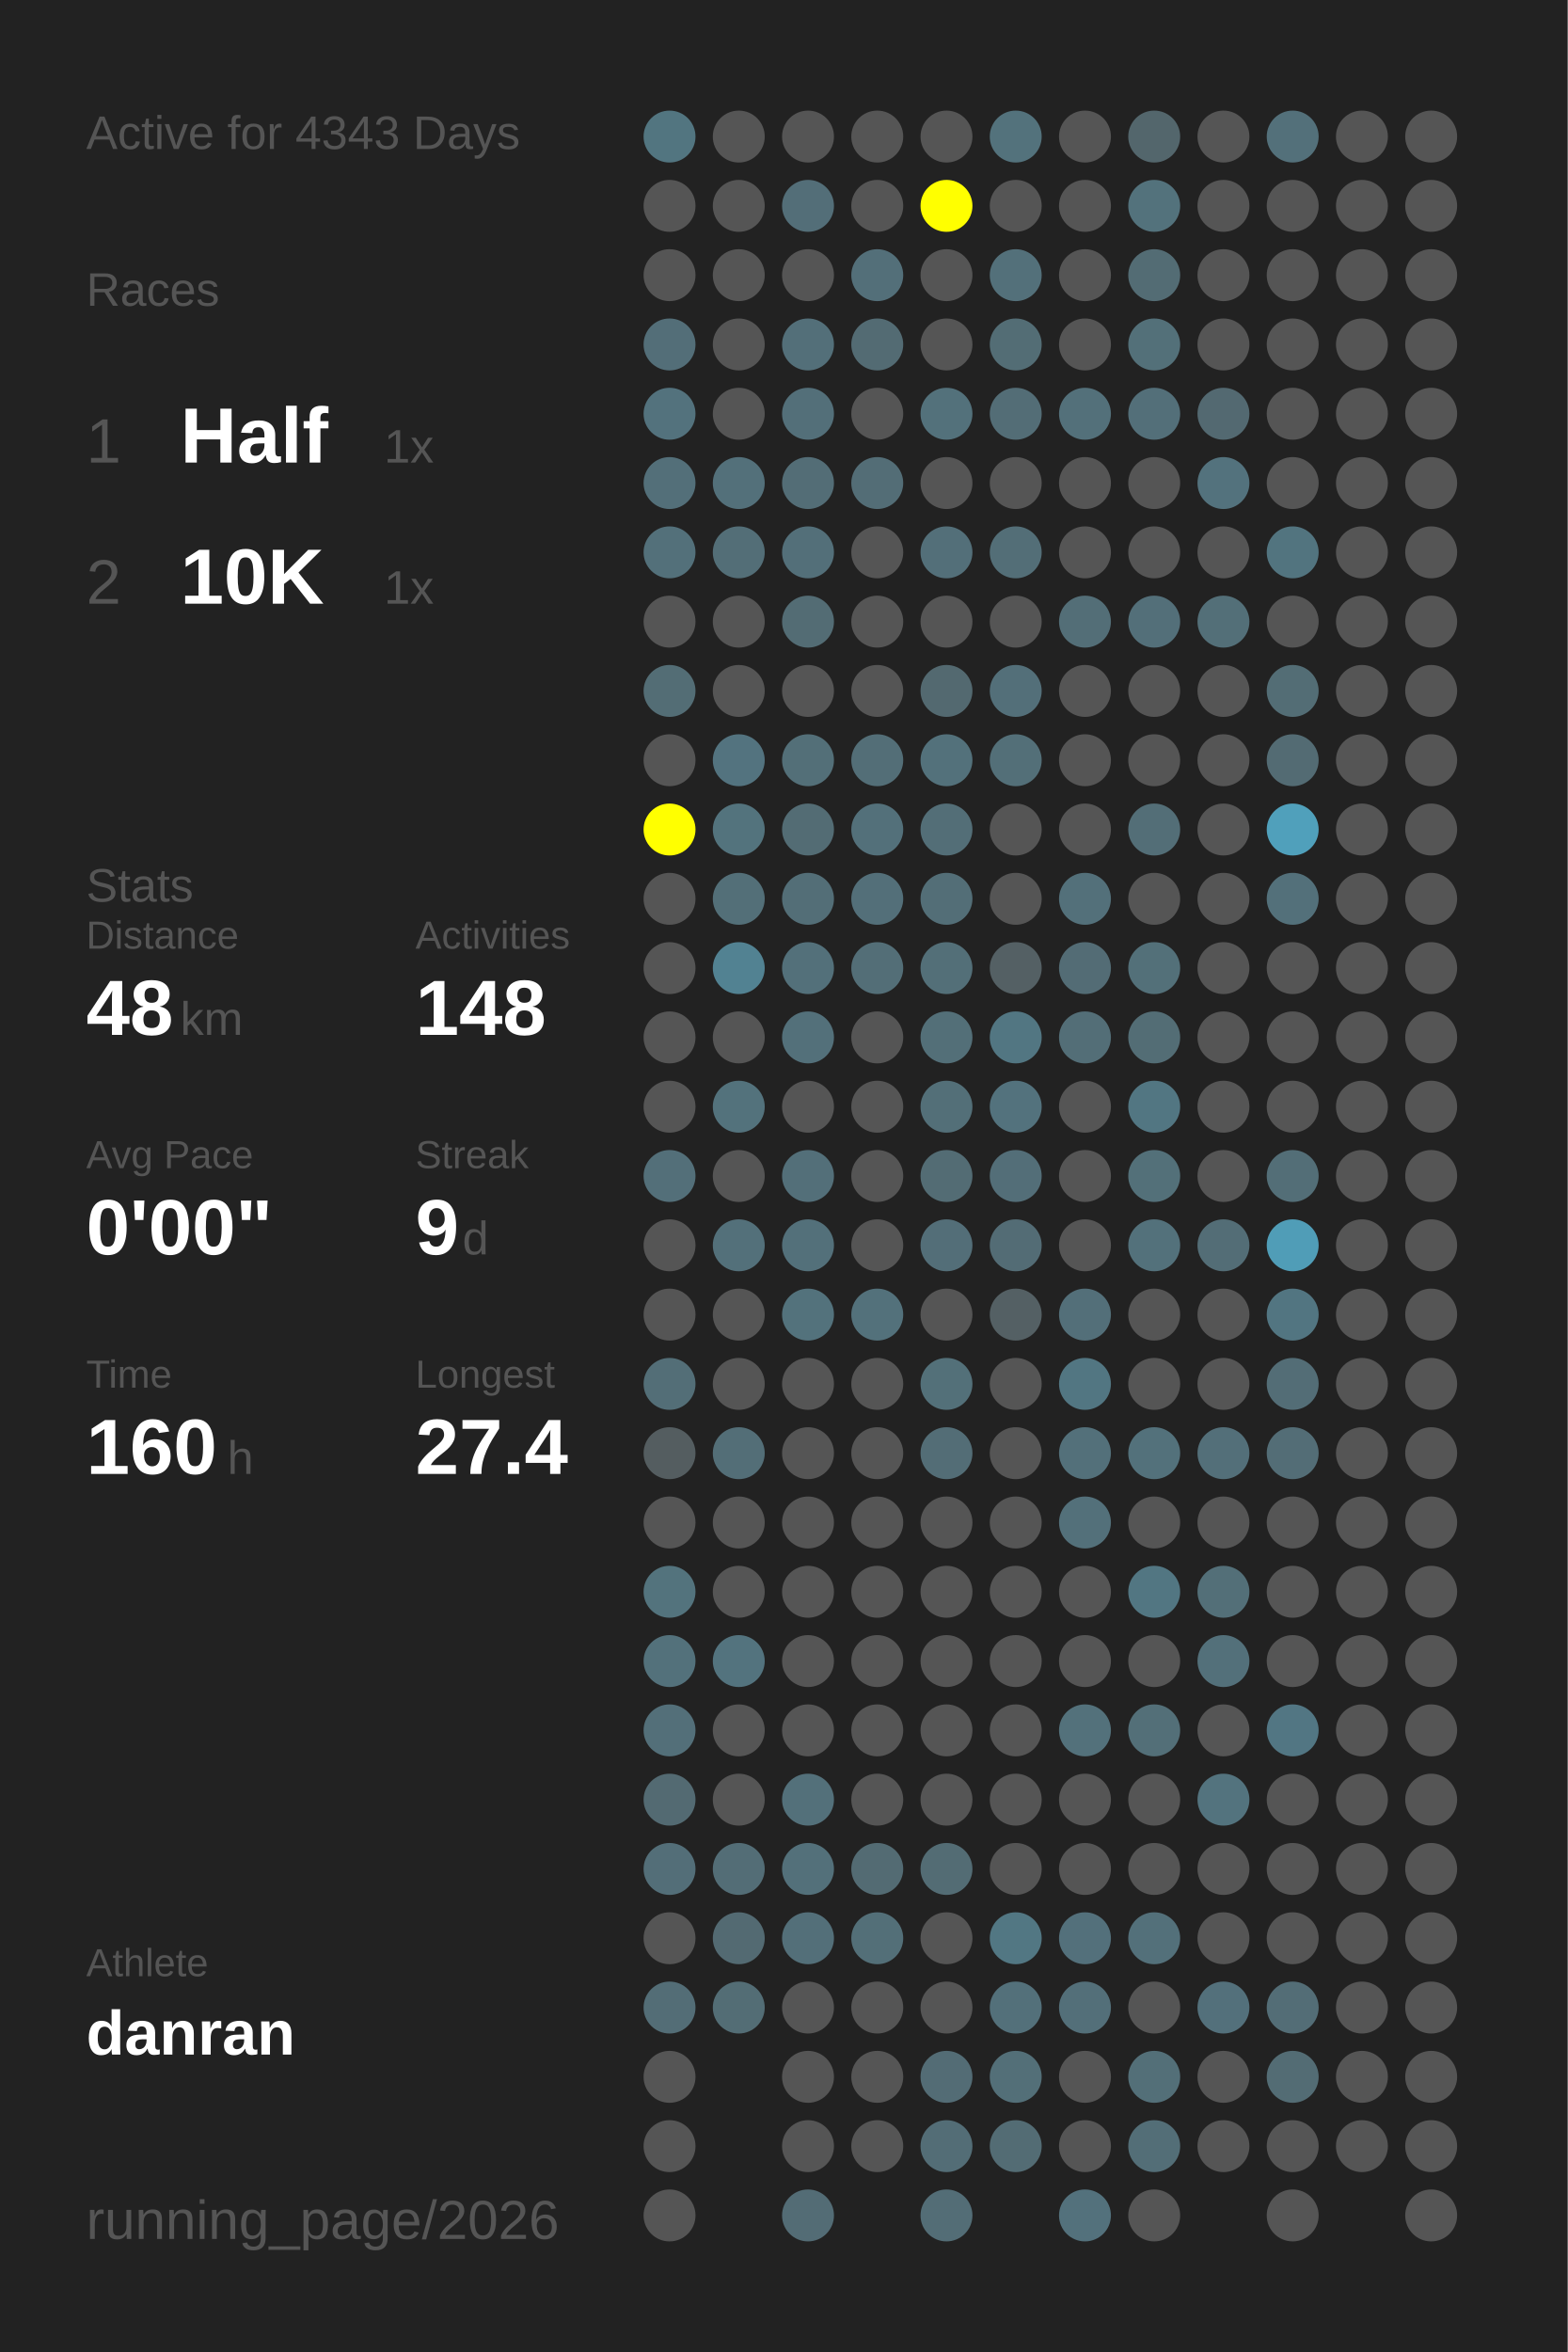
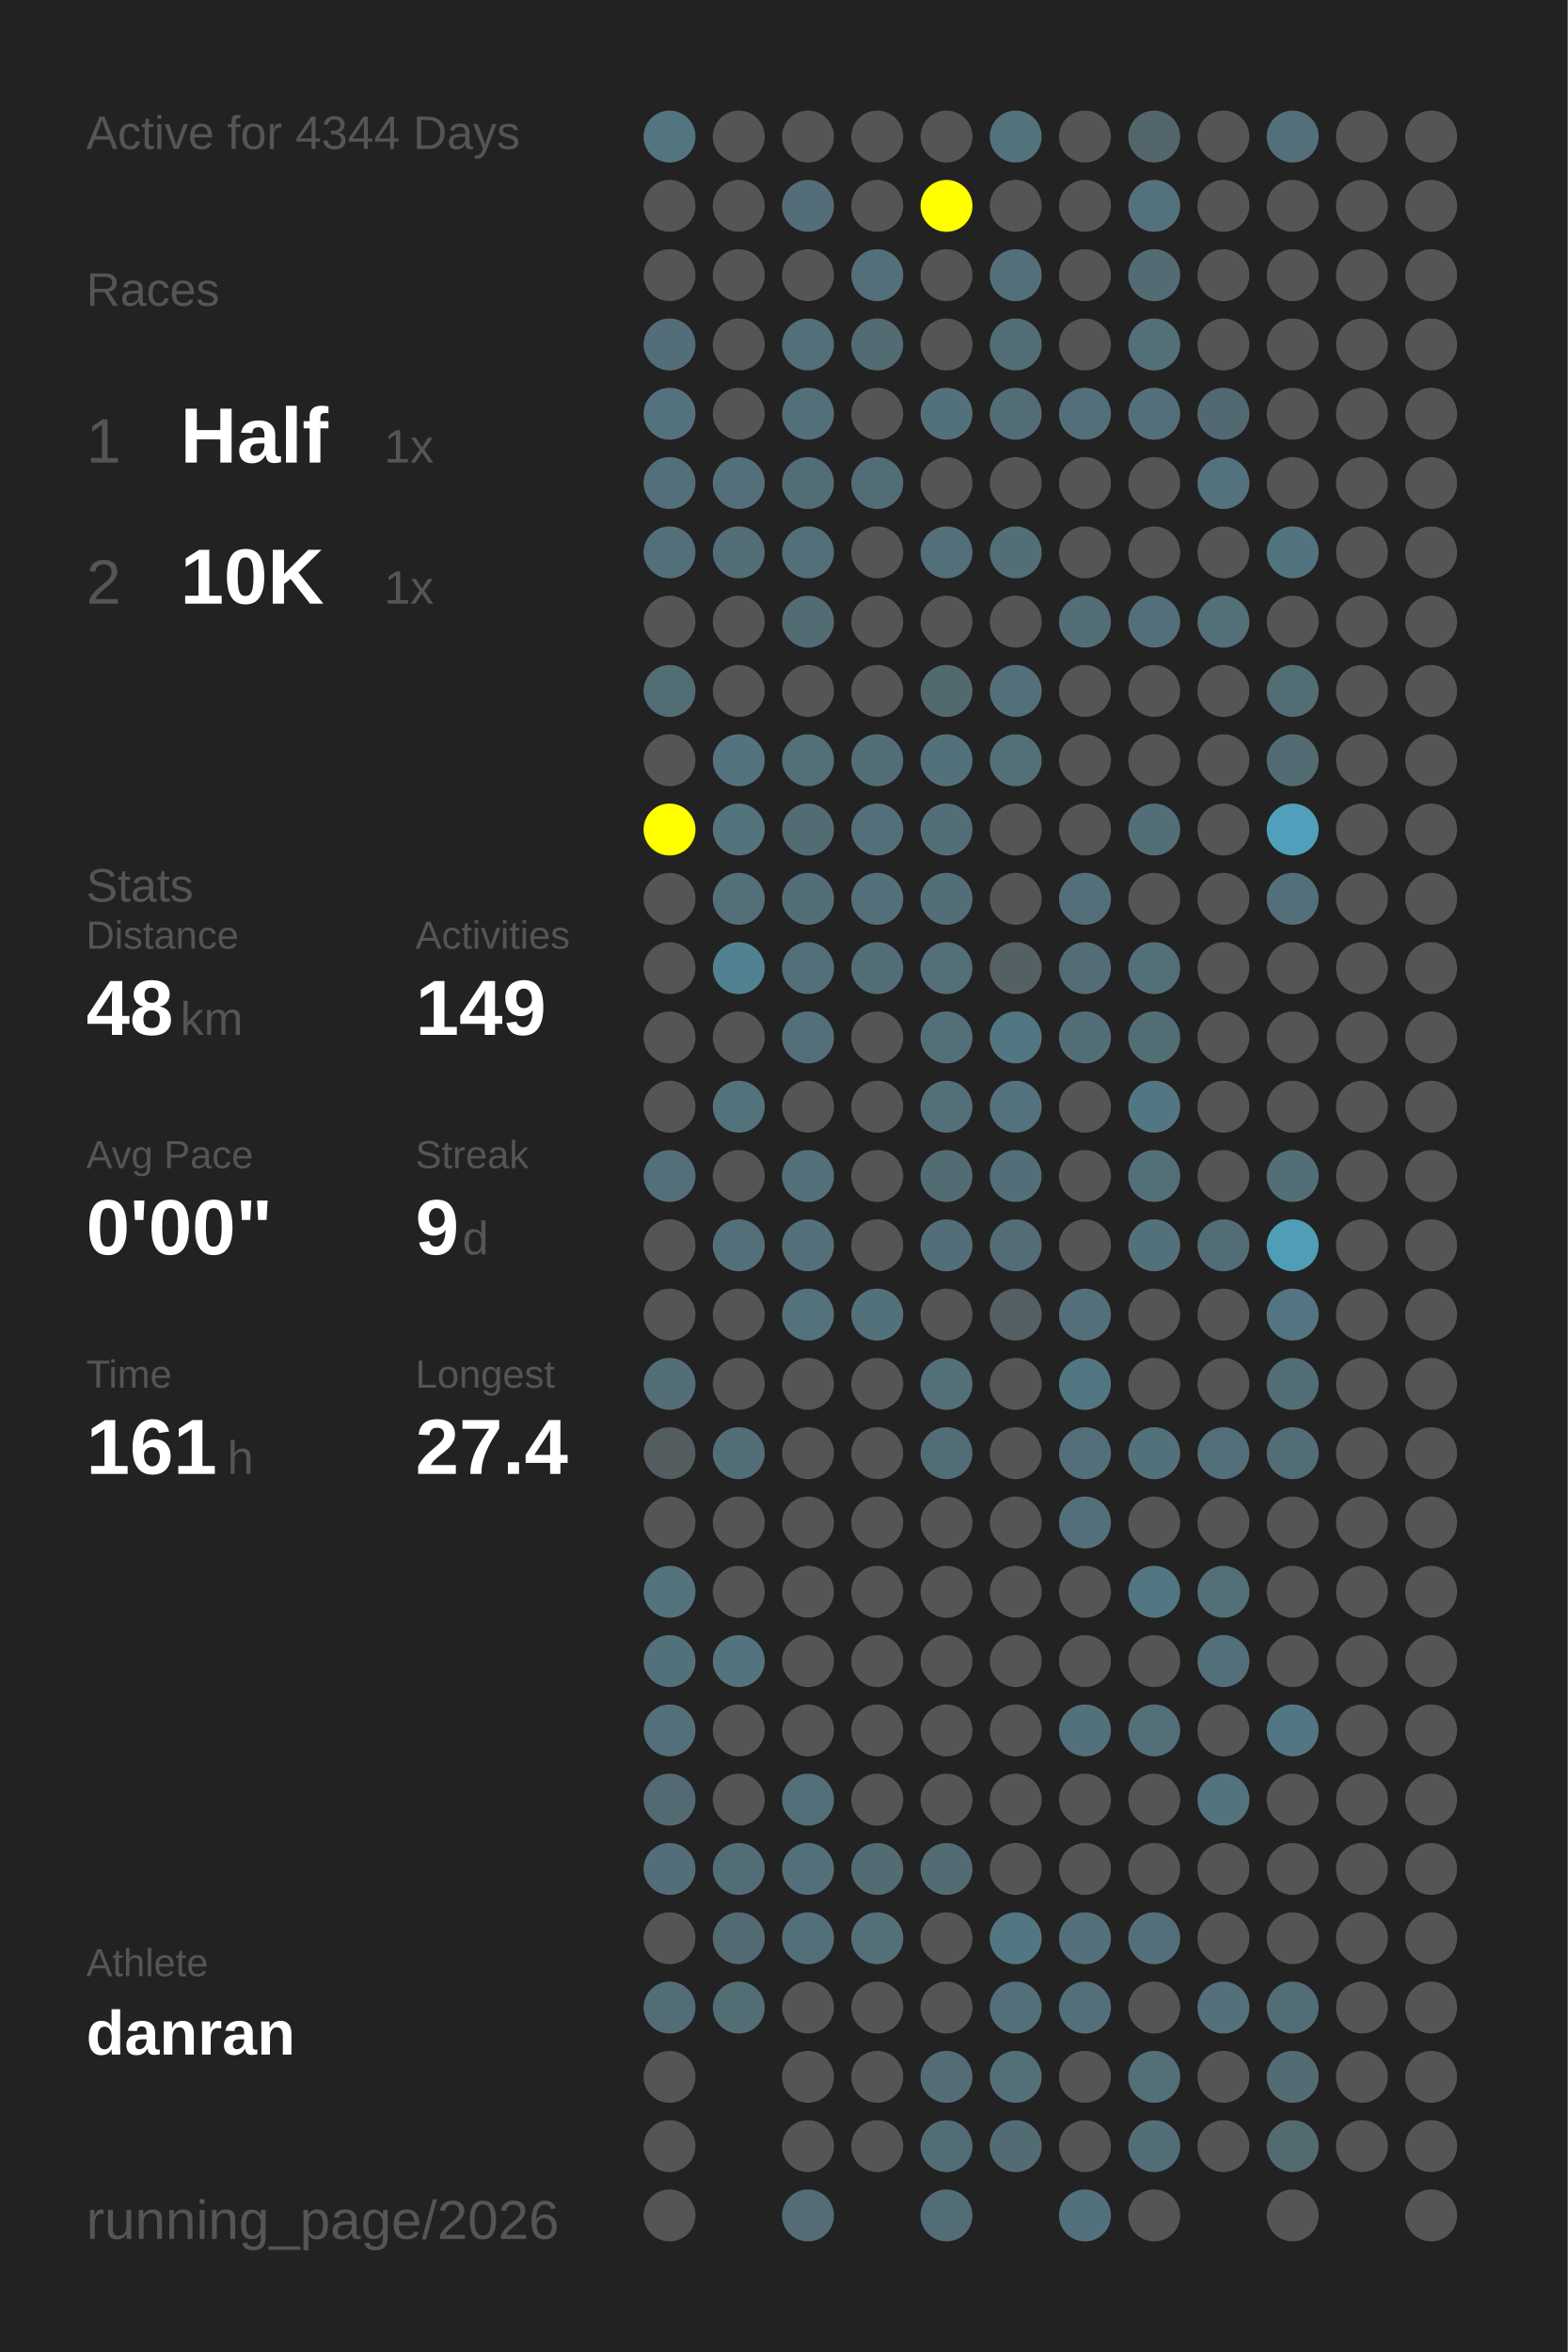
<svg xmlns="http://www.w3.org/2000/svg" baseProfile="full" height="300mm" version="1.1" viewBox="0,0,200,300" width="200mm">
  <defs />
  <rect fill="#222222" height="300" width="200" x="0" y="0" />
-   <text fill="#555555" style="font-size:6px; font-family:Arial;" x="11" y="19">Active for 4343 Days</text>
+   <text fill="#555555" style="font-size:6px; font-family:Arial;" x="11" y="19">Active for 4344 Days</text>
  <text fill="#555555" style="font-size:6px; font-family:Arial;" x="11" y="39">Races</text>
  <text fill="#555555" style="font-size:8px; font-family:Arial;" x="11" y="59">1</text>
  <text fill="#FFFFFF" style="font-size:10px; font-family:Arial; font-weight:bold;" x="23" y="59">Half</text>
  <text fill="#555555" style="font-size:6px; font-family:Arial;" x="49" y="59">1x</text>
  <text fill="#555555" style="font-size:8px; font-family:Arial;" x="11" y="77">2</text>
  <text fill="#FFFFFF" style="font-size:10px; font-family:Arial; font-weight:bold;" x="23" y="77">10K</text>
  <text fill="#555555" style="font-size:6px; font-family:Arial;" x="49" y="77">1x</text>
  <text fill="#555555" style="font-size:6px; font-family:Arial;" x="11" y="115">Stats</text>
  <text fill="#555555" style="font-size:5px; font-family:Arial;" x="11" y="121">Distance</text>
  <text fill="#FFFFFF" style="font-size:10px; font-family:Arial; font-weight:bold;" x="11" y="132">48</text>
  <text fill="#555555" style="font-size:6px; font-family:Arial;" x="23" y="132">km</text>
  <text fill="#555555" style="font-size:5px; font-family:Arial;" x="53" y="121">Activities</text>
-   <text fill="#FFFFFF" style="font-size:10px; font-family:Arial; font-weight:bold;" x="53" y="132">148</text>
+   <text fill="#FFFFFF" style="font-size:10px; font-family:Arial; font-weight:bold;" x="53" y="132">149</text>
  <text fill="#555555" style="font-size:5px; font-family:Arial;" x="11" y="149">Avg Pace</text>
  <text fill="#FFFFFF" style="font-size:10px; font-family:Arial; font-weight:bold;" x="11" y="160">0'00"</text>
  <text fill="#555555" style="font-size:5px; font-family:Arial;" x="53" y="149">Streak</text>
  <text fill="#FFFFFF" style="font-size:10px; font-family:Arial; font-weight:bold;" x="53" y="160">9</text>
  <text fill="#555555" style="font-size:6px; font-family:Arial;" x="59" y="160">d</text>
  <text fill="#555555" style="font-size:5px; font-family:Arial;" x="11" y="177">Time</text>
-   <text fill="#FFFFFF" style="font-size:10px; font-family:Arial; font-weight:bold;" x="11" y="188">160</text>
+   <text fill="#FFFFFF" style="font-size:10px; font-family:Arial; font-weight:bold;" x="11" y="188">161</text>
  <text fill="#555555" style="font-size:6px; font-family:Arial;" x="29" y="188">h</text>
  <text fill="#555555" style="font-size:5px; font-family:Arial;" x="53" y="177">Longest</text>
  <text fill="#FFFFFF" style="font-size:10px; font-family:Arial; font-weight:bold;" x="53" y="188">27.4</text>
  <text fill="#555555" style="font-size:5px; font-family:Arial;" x="11" y="252.065">Athlete</text>
  <text fill="#FFFFFF" style="font-size:8px; font-family:Arial; font-weight:bold;" x="11" y="262.065">danran</text>
  <text fill="#555555" style="font-size:7px; font-family:Arial;" x="11" y="285.581">running_page/2026</text>
  <circle cx="85.417" cy="17.419" fill="#527580" r="3.312" />
  <circle cx="85.417" cy="26.258" fill="#555555" r="3.312" />
  <circle cx="85.417" cy="35.097" fill="#555555" r="3.312" />
  <circle cx="85.417" cy="43.935" fill="#536e78" r="3.312" />
  <circle cx="85.417" cy="52.774" fill="#53727d" r="3.312" />
  <circle cx="85.417" cy="61.613" fill="#536f79" r="3.312" />
  <circle cx="85.417" cy="70.452" fill="#53707a" r="3.312" />
  <circle cx="85.417" cy="79.29" fill="#555555" r="3.312" />
  <circle cx="85.417" cy="88.129" fill="#536d75" r="3.312" />
  <circle cx="85.417" cy="96.968" fill="#555555" r="3.312" />
  <circle cx="85.417" cy="105.806" fill="#FFFF00" r="3.312" />
  <circle cx="85.417" cy="114.645" fill="#555555" r="3.312" />
  <circle cx="85.417" cy="123.484" fill="#555555" r="3.312" />
  <circle cx="85.417" cy="132.323" fill="#555555" r="3.312" />
  <circle cx="85.417" cy="141.161" fill="#555555" r="3.312" />
  <circle cx="85.417" cy="150" fill="#536f79" r="3.312" />
  <circle cx="85.417" cy="158.839" fill="#555555" r="3.312" />
  <circle cx="85.417" cy="167.677" fill="#555555" r="3.312" />
  <circle cx="85.417" cy="176.516" fill="#536e77" r="3.312" />
  <circle cx="85.417" cy="185.355" fill="#545d60" r="3.312" />
  <circle cx="85.417" cy="194.194" fill="#555555" r="3.312" />
  <circle cx="85.417" cy="203.032" fill="#53737d" r="3.312" />
  <circle cx="85.417" cy="211.871" fill="#53717b" r="3.312" />
  <circle cx="85.417" cy="220.71" fill="#536f79" r="3.312" />
  <circle cx="85.417" cy="229.548" fill="#536a72" r="3.312" />
  <circle cx="85.417" cy="238.387" fill="#536e78" r="3.312" />
  <circle cx="85.417" cy="247.226" fill="#555555" r="3.312" />
  <circle cx="85.417" cy="256.065" fill="#536d76" r="3.312" />
  <circle cx="85.417" cy="264.903" fill="#555555" r="3.312" />
  <circle cx="85.417" cy="273.742" fill="#555555" r="3.312" />
  <circle cx="85.417" cy="282.581" fill="#555555" r="3.312" />
  <circle cx="94.25" cy="17.419" fill="#555555" r="3.312" />
  <circle cx="94.25" cy="26.258" fill="#555555" r="3.312" />
  <circle cx="94.25" cy="35.097" fill="#555555" r="3.312" />
  <circle cx="94.25" cy="43.935" fill="#555555" r="3.312" />
  <circle cx="94.25" cy="52.774" fill="#555555" r="3.312" />
  <circle cx="94.25" cy="61.613" fill="#53707a" r="3.312" />
  <circle cx="94.25" cy="70.452" fill="#536e77" r="3.312" />
  <circle cx="94.25" cy="79.29" fill="#555555" r="3.312" />
  <circle cx="94.25" cy="88.129" fill="#555555" r="3.312" />
  <circle cx="94.25" cy="96.968" fill="#53737f" r="3.312" />
  <circle cx="94.25" cy="105.806" fill="#53737d" r="3.312" />
  <circle cx="94.25" cy="114.645" fill="#536f78" r="3.312" />
  <circle cx="94.25" cy="123.484" fill="#528292" r="3.312" />
  <circle cx="94.25" cy="132.323" fill="#555555" r="3.312" />
  <circle cx="94.25" cy="141.161" fill="#53727c" r="3.312" />
  <circle cx="94.25" cy="150" fill="#555555" r="3.312" />
  <circle cx="94.25" cy="158.839" fill="#53707a" r="3.312" />
  <circle cx="94.25" cy="167.677" fill="#555555" r="3.312" />
  <circle cx="94.25" cy="176.516" fill="#555555" r="3.312" />
  <circle cx="94.25" cy="185.355" fill="#536e77" r="3.312" />
  <circle cx="94.25" cy="194.194" fill="#555555" r="3.312" />
  <circle cx="94.25" cy="203.032" fill="#555555" r="3.312" />
  <circle cx="94.25" cy="211.871" fill="#53737e" r="3.312" />
  <circle cx="94.25" cy="220.71" fill="#555555" r="3.312" />
  <circle cx="94.25" cy="229.548" fill="#555555" r="3.312" />
  <circle cx="94.25" cy="238.387" fill="#536d76" r="3.312" />
  <circle cx="94.25" cy="247.226" fill="#536a72" r="3.312" />
  <circle cx="94.25" cy="256.065" fill="#536d75" r="3.312" />
  <circle cx="103.083" cy="17.419" fill="#555555" r="3.312" />
  <circle cx="103.083" cy="26.258" fill="#536e78" r="3.312" />
  <circle cx="103.083" cy="35.097" fill="#555555" r="3.312" />
  <circle cx="103.083" cy="43.935" fill="#536f79" r="3.312" />
  <circle cx="103.083" cy="52.774" fill="#536f79" r="3.312" />
  <circle cx="103.083" cy="61.613" fill="#536d76" r="3.312" />
  <circle cx="103.083" cy="70.452" fill="#536f79" r="3.312" />
  <circle cx="103.083" cy="79.29" fill="#536c74" r="3.312" />
  <circle cx="103.083" cy="88.129" fill="#555555" r="3.312" />
  <circle cx="103.083" cy="96.968" fill="#536f78" r="3.312" />
  <circle cx="103.083" cy="105.806" fill="#536c74" r="3.312" />
  <circle cx="103.083" cy="114.645" fill="#536e77" r="3.312" />
  <circle cx="103.083" cy="123.484" fill="#53707a" r="3.312" />
  <circle cx="103.083" cy="132.323" fill="#53707a" r="3.312" />
  <circle cx="103.083" cy="141.161" fill="#555555" r="3.312" />
  <circle cx="103.083" cy="150" fill="#536f79" r="3.312" />
  <circle cx="103.083" cy="158.839" fill="#53707a" r="3.312" />
  <circle cx="103.083" cy="167.677" fill="#53727c" r="3.312" />
  <circle cx="103.083" cy="176.516" fill="#555555" r="3.312" />
  <circle cx="103.083" cy="185.355" fill="#555555" r="3.312" />
  <circle cx="103.083" cy="194.194" fill="#555555" r="3.312" />
  <circle cx="103.083" cy="203.032" fill="#555555" r="3.312" />
  <circle cx="103.083" cy="211.871" fill="#555555" r="3.312" />
  <circle cx="103.083" cy="220.71" fill="#555555" r="3.312" />
  <circle cx="103.083" cy="229.548" fill="#53707a" r="3.312" />
  <circle cx="103.083" cy="238.387" fill="#53707a" r="3.312" />
  <circle cx="103.083" cy="247.226" fill="#536f79" r="3.312" />
  <circle cx="103.083" cy="256.065" fill="#555555" r="3.312" />
  <circle cx="103.083" cy="264.903" fill="#555555" r="3.312" />
  <circle cx="103.083" cy="273.742" fill="#555555" r="3.312" />
  <circle cx="103.083" cy="282.581" fill="#536c75" r="3.312" />
  <circle cx="111.917" cy="17.419" fill="#555555" r="3.312" />
  <circle cx="111.917" cy="26.258" fill="#555555" r="3.312" />
  <circle cx="111.917" cy="35.097" fill="#536f79" r="3.312" />
  <circle cx="111.917" cy="43.935" fill="#536b73" r="3.312" />
  <circle cx="111.917" cy="52.774" fill="#555555" r="3.312" />
  <circle cx="111.917" cy="61.613" fill="#536d76" r="3.312" />
  <circle cx="111.917" cy="70.452" fill="#555555" r="3.312" />
  <circle cx="111.917" cy="79.29" fill="#555555" r="3.312" />
  <circle cx="111.917" cy="88.129" fill="#555555" r="3.312" />
  <circle cx="111.917" cy="96.968" fill="#536e77" r="3.312" />
  <circle cx="111.917" cy="105.806" fill="#53707a" r="3.312" />
  <circle cx="111.917" cy="114.645" fill="#536f79" r="3.312" />
  <circle cx="111.917" cy="123.484" fill="#536e77" r="3.312" />
  <circle cx="111.917" cy="132.323" fill="#555555" r="3.312" />
  <circle cx="111.917" cy="141.161" fill="#555555" r="3.312" />
  <circle cx="111.917" cy="150" fill="#555555" r="3.312" />
  <circle cx="111.917" cy="158.839" fill="#555555" r="3.312" />
  <circle cx="111.917" cy="167.677" fill="#53717b" r="3.312" />
  <circle cx="111.917" cy="176.516" fill="#555555" r="3.312" />
  <circle cx="111.917" cy="185.355" fill="#555555" r="3.312" />
  <circle cx="111.917" cy="194.194" fill="#555555" r="3.312" />
  <circle cx="111.917" cy="203.032" fill="#555555" r="3.312" />
  <circle cx="111.917" cy="211.871" fill="#555555" r="3.312" />
  <circle cx="111.917" cy="220.71" fill="#555555" r="3.312" />
  <circle cx="111.917" cy="229.548" fill="#555555" r="3.312" />
  <circle cx="111.917" cy="238.387" fill="#536b73" r="3.312" />
  <circle cx="111.917" cy="247.226" fill="#536f78" r="3.312" />
  <circle cx="111.917" cy="256.065" fill="#555555" r="3.312" />
  <circle cx="111.917" cy="264.903" fill="#555555" r="3.312" />
  <circle cx="111.917" cy="273.742" fill="#555555" r="3.312" />
  <circle cx="120.75" cy="17.419" fill="#555555" r="3.312" />
  <circle cx="120.75" cy="26.258" fill="#FFFF00" r="3.312" />
  <circle cx="120.75" cy="35.097" fill="#555555" r="3.312" />
  <circle cx="120.75" cy="43.935" fill="#555555" r="3.312" />
  <circle cx="120.75" cy="52.774" fill="#53717b" r="3.312" />
  <circle cx="120.75" cy="61.613" fill="#555555" r="3.312" />
  <circle cx="120.75" cy="70.452" fill="#536f79" r="3.312" />
  <circle cx="120.75" cy="79.29" fill="#555555" r="3.312" />
  <circle cx="120.75" cy="88.129" fill="#536970" r="3.312" />
  <circle cx="120.75" cy="96.968" fill="#53717b" r="3.312" />
  <circle cx="120.75" cy="105.806" fill="#536e77" r="3.312" />
  <circle cx="120.75" cy="114.645" fill="#536e77" r="3.312" />
  <circle cx="120.75" cy="123.484" fill="#536f78" r="3.312" />
  <circle cx="120.75" cy="132.323" fill="#536f78" r="3.312" />
  <circle cx="120.75" cy="141.161" fill="#536f78" r="3.312" />
  <circle cx="120.75" cy="150" fill="#536c74" r="3.312" />
  <circle cx="120.75" cy="158.839" fill="#536e78" r="3.312" />
  <circle cx="120.75" cy="167.677" fill="#555555" r="3.312" />
  <circle cx="120.75" cy="176.516" fill="#537079" r="3.312" />
  <circle cx="120.75" cy="185.355" fill="#536d76" r="3.312" />
  <circle cx="120.75" cy="194.194" fill="#555555" r="3.312" />
  <circle cx="120.75" cy="203.032" fill="#555555" r="3.312" />
  <circle cx="120.75" cy="211.871" fill="#555555" r="3.312" />
  <circle cx="120.75" cy="220.71" fill="#555555" r="3.312" />
  <circle cx="120.75" cy="229.548" fill="#555555" r="3.312" />
  <circle cx="120.75" cy="238.387" fill="#536c74" r="3.312" />
  <circle cx="120.75" cy="247.226" fill="#555555" r="3.312" />
  <circle cx="120.75" cy="256.065" fill="#555555" r="3.312" />
  <circle cx="120.75" cy="264.903" fill="#536c75" r="3.312" />
  <circle cx="120.75" cy="273.742" fill="#536d76" r="3.312" />
  <circle cx="120.75" cy="282.581" fill="#536d76" r="3.312" />
  <circle cx="129.583" cy="17.419" fill="#53727c" r="3.312" />
  <circle cx="129.583" cy="26.258" fill="#555555" r="3.312" />
  <circle cx="129.583" cy="35.097" fill="#53707a" r="3.312" />
  <circle cx="129.583" cy="43.935" fill="#536d75" r="3.312" />
  <circle cx="129.583" cy="52.774" fill="#536d76" r="3.312" />
  <circle cx="129.583" cy="61.613" fill="#555555" r="3.312" />
  <circle cx="129.583" cy="70.452" fill="#536e77" r="3.312" />
  <circle cx="129.583" cy="79.29" fill="#555555" r="3.312" />
  <circle cx="129.583" cy="88.129" fill="#536f79" r="3.312" />
  <circle cx="129.583" cy="96.968" fill="#536f78" r="3.312" />
  <circle cx="129.583" cy="105.806" fill="#555555" r="3.312" />
  <circle cx="129.583" cy="114.645" fill="#555555" r="3.312" />
  <circle cx="129.583" cy="123.484" fill="#546064" r="3.312" />
  <circle cx="129.583" cy="132.323" fill="#527682" r="3.312" />
  <circle cx="129.583" cy="141.161" fill="#53727d" r="3.312" />
  <circle cx="129.583" cy="150" fill="#536e78" r="3.312" />
  <circle cx="129.583" cy="158.839" fill="#536c75" r="3.312" />
  <circle cx="129.583" cy="167.677" fill="#546064" r="3.312" />
  <circle cx="129.583" cy="176.516" fill="#555555" r="3.312" />
  <circle cx="129.583" cy="185.355" fill="#555555" r="3.312" />
  <circle cx="129.583" cy="194.194" fill="#555555" r="3.312" />
  <circle cx="129.583" cy="203.032" fill="#555555" r="3.312" />
  <circle cx="129.583" cy="211.871" fill="#555555" r="3.312" />
  <circle cx="129.583" cy="220.71" fill="#555555" r="3.312" />
  <circle cx="129.583" cy="229.548" fill="#555555" r="3.312" />
  <circle cx="129.583" cy="238.387" fill="#555555" r="3.312" />
  <circle cx="129.583" cy="247.226" fill="#527783" r="3.312" />
  <circle cx="129.583" cy="256.065" fill="#53707a" r="3.312" />
  <circle cx="129.583" cy="264.903" fill="#536f78" r="3.312" />
  <circle cx="129.583" cy="273.742" fill="#536c74" r="3.312" />
  <circle cx="138.417" cy="17.419" fill="#555555" r="3.312" />
  <circle cx="138.417" cy="26.258" fill="#555555" r="3.312" />
  <circle cx="138.417" cy="35.097" fill="#555555" r="3.312" />
  <circle cx="138.417" cy="43.935" fill="#555555" r="3.312" />
  <circle cx="138.417" cy="52.774" fill="#53707a" r="3.312" />
  <circle cx="138.417" cy="61.613" fill="#555555" r="3.312" />
  <circle cx="138.417" cy="70.452" fill="#555555" r="3.312" />
  <circle cx="138.417" cy="79.29" fill="#536e77" r="3.312" />
  <circle cx="138.417" cy="88.129" fill="#555555" r="3.312" />
  <circle cx="138.417" cy="96.968" fill="#555555" r="3.312" />
  <circle cx="138.417" cy="105.806" fill="#555555" r="3.312" />
  <circle cx="138.417" cy="114.645" fill="#53707a" r="3.312" />
  <circle cx="138.417" cy="123.484" fill="#536c75" r="3.312" />
  <circle cx="138.417" cy="132.323" fill="#536e77" r="3.312" />
  <circle cx="138.417" cy="141.161" fill="#555555" r="3.312" />
  <circle cx="138.417" cy="150" fill="#555555" r="3.312" />
  <circle cx="138.417" cy="158.839" fill="#555555" r="3.312" />
  <circle cx="138.417" cy="167.677" fill="#536f79" r="3.312" />
  <circle cx="138.417" cy="176.516" fill="#527682" r="3.312" />
  <circle cx="138.417" cy="185.355" fill="#53707a" r="3.312" />
  <circle cx="138.417" cy="194.194" fill="#53707a" r="3.312" />
  <circle cx="138.417" cy="203.032" fill="#555555" r="3.312" />
  <circle cx="138.417" cy="211.871" fill="#555555" r="3.312" />
  <circle cx="138.417" cy="220.71" fill="#53717b" r="3.312" />
  <circle cx="138.417" cy="229.548" fill="#555555" r="3.312" />
  <circle cx="138.417" cy="238.387" fill="#555555" r="3.312" />
  <circle cx="138.417" cy="247.226" fill="#53707b" r="3.312" />
  <circle cx="138.417" cy="256.065" fill="#536f79" r="3.312" />
  <circle cx="138.417" cy="264.903" fill="#555555" r="3.312" />
  <circle cx="138.417" cy="273.742" fill="#555555" r="3.312" />
  <circle cx="138.417" cy="282.581" fill="#53717c" r="3.312" />
  <circle cx="147.25" cy="17.419" fill="#53666c" r="3.312" />
  <circle cx="147.25" cy="26.258" fill="#53727c" r="3.312" />
  <circle cx="147.25" cy="35.097" fill="#536c74" r="3.312" />
  <circle cx="147.25" cy="43.935" fill="#537079" r="3.312" />
  <circle cx="147.25" cy="52.774" fill="#536f79" r="3.312" />
  <circle cx="147.25" cy="61.613" fill="#555555" r="3.312" />
  <circle cx="147.25" cy="70.452" fill="#555555" r="3.312" />
  <circle cx="147.25" cy="79.29" fill="#536f79" r="3.312" />
  <circle cx="147.25" cy="88.129" fill="#555555" r="3.312" />
  <circle cx="147.25" cy="96.968" fill="#555555" r="3.312" />
  <circle cx="147.25" cy="105.806" fill="#536e77" r="3.312" />
  <circle cx="147.25" cy="114.645" fill="#555555" r="3.312" />
  <circle cx="147.25" cy="123.484" fill="#537079" r="3.312" />
  <circle cx="147.25" cy="132.323" fill="#536d75" r="3.312" />
  <circle cx="147.25" cy="141.161" fill="#527682" r="3.312" />
  <circle cx="147.25" cy="150" fill="#537079" r="3.312" />
  <circle cx="147.25" cy="158.839" fill="#53717b" r="3.312" />
  <circle cx="147.25" cy="167.677" fill="#555555" r="3.312" />
  <circle cx="147.25" cy="176.516" fill="#555555" r="3.312" />
  <circle cx="147.25" cy="185.355" fill="#53717b" r="3.312" />
  <circle cx="147.25" cy="194.194" fill="#555555" r="3.312" />
  <circle cx="147.25" cy="203.032" fill="#527682" r="3.312" />
  <circle cx="147.25" cy="211.871" fill="#555555" r="3.312" />
  <circle cx="147.25" cy="220.71" fill="#536f78" r="3.312" />
  <circle cx="147.25" cy="229.548" fill="#555555" r="3.312" />
  <circle cx="147.25" cy="238.387" fill="#555555" r="3.312" />
  <circle cx="147.25" cy="247.226" fill="#53707a" r="3.312" />
  <circle cx="147.25" cy="256.065" fill="#555555" r="3.312" />
  <circle cx="147.25" cy="264.903" fill="#536f78" r="3.312" />
  <circle cx="147.25" cy="273.742" fill="#536e77" r="3.312" />
  <circle cx="147.25" cy="282.581" fill="#555555" r="3.312" />
  <circle cx="156.083" cy="17.419" fill="#555555" r="3.312" />
  <circle cx="156.083" cy="26.258" fill="#555555" r="3.312" />
  <circle cx="156.083" cy="35.097" fill="#555555" r="3.312" />
  <circle cx="156.083" cy="43.935" fill="#555555" r="3.312" />
  <circle cx="156.083" cy="52.774" fill="#536971" r="3.312" />
  <circle cx="156.083" cy="61.613" fill="#53727d" r="3.312" />
  <circle cx="156.083" cy="70.452" fill="#555555" r="3.312" />
  <circle cx="156.083" cy="79.29" fill="#536f78" r="3.312" />
  <circle cx="156.083" cy="88.129" fill="#555555" r="3.312" />
  <circle cx="156.083" cy="96.968" fill="#555555" r="3.312" />
  <circle cx="156.083" cy="105.806" fill="#555555" r="3.312" />
  <circle cx="156.083" cy="114.645" fill="#555555" r="3.312" />
  <circle cx="156.083" cy="123.484" fill="#555555" r="3.312" />
  <circle cx="156.083" cy="132.323" fill="#555555" r="3.312" />
  <circle cx="156.083" cy="141.161" fill="#555555" r="3.312" />
  <circle cx="156.083" cy="150" fill="#555555" r="3.312" />
  <circle cx="156.083" cy="158.839" fill="#536d76" r="3.312" />
  <circle cx="156.083" cy="167.677" fill="#555555" r="3.312" />
  <circle cx="156.083" cy="176.516" fill="#555555" r="3.312" />
  <circle cx="156.083" cy="185.355" fill="#536f79" r="3.312" />
  <circle cx="156.083" cy="194.194" fill="#555555" r="3.312" />
  <circle cx="156.083" cy="203.032" fill="#536f78" r="3.312" />
  <circle cx="156.083" cy="211.871" fill="#53707a" r="3.312" />
  <circle cx="156.083" cy="220.71" fill="#555555" r="3.312" />
  <circle cx="156.083" cy="229.548" fill="#53737e" r="3.312" />
  <circle cx="156.083" cy="238.387" fill="#555555" r="3.312" />
  <circle cx="156.083" cy="247.226" fill="#555555" r="3.312" />
  <circle cx="156.083" cy="256.065" fill="#53707b" r="3.312" />
  <circle cx="156.083" cy="264.903" fill="#555555" r="3.312" />
  <circle cx="156.083" cy="273.742" fill="#555555" r="3.312" />
  <circle cx="164.917" cy="17.419" fill="#53707a" r="3.312" />
  <circle cx="164.917" cy="26.258" fill="#555555" r="3.312" />
  <circle cx="164.917" cy="35.097" fill="#555555" r="3.312" />
  <circle cx="164.917" cy="43.935" fill="#555555" r="3.312" />
  <circle cx="164.917" cy="52.774" fill="#555555" r="3.312" />
  <circle cx="164.917" cy="61.613" fill="#555555" r="3.312" />
  <circle cx="164.917" cy="70.452" fill="#52747f" r="3.312" />
  <circle cx="164.917" cy="79.29" fill="#555555" r="3.312" />
  <circle cx="164.917" cy="88.129" fill="#536d75" r="3.312" />
  <circle cx="164.917" cy="96.968" fill="#536b73" r="3.312" />
  <circle cx="164.917" cy="105.806" fill="#50a0bb" r="3.312" />
  <circle cx="164.917" cy="114.645" fill="#53707a" r="3.312" />
  <circle cx="164.917" cy="123.484" fill="#555555" r="3.312" />
  <circle cx="164.917" cy="132.323" fill="#555555" r="3.312" />
  <circle cx="164.917" cy="141.161" fill="#555555" r="3.312" />
  <circle cx="164.917" cy="150" fill="#536e77" r="3.312" />
  <circle cx="164.917" cy="158.839" fill="#509db7" r="3.312" />
  <circle cx="164.917" cy="167.677" fill="#527581" r="3.312" />
  <circle cx="164.917" cy="176.516" fill="#536d76" r="3.312" />
  <circle cx="164.917" cy="185.355" fill="#536d76" r="3.312" />
  <circle cx="164.917" cy="194.194" fill="#555555" r="3.312" />
  <circle cx="164.917" cy="203.032" fill="#555555" r="3.312" />
  <circle cx="164.917" cy="211.871" fill="#555555" r="3.312" />
  <circle cx="164.917" cy="220.71" fill="#527683" r="3.312" />
  <circle cx="164.917" cy="229.548" fill="#555555" r="3.312" />
  <circle cx="164.917" cy="238.387" fill="#555555" r="3.312" />
  <circle cx="164.917" cy="247.226" fill="#555555" r="3.312" />
  <circle cx="164.917" cy="256.065" fill="#536d76" r="3.312" />
  <circle cx="164.917" cy="264.903" fill="#536c74" r="3.312" />
-   <circle cx="164.917" cy="273.742" fill="#555555" r="3.312" />
+   <circle cx="164.917" cy="273.742" fill="#536a71" r="3.312" />
  <circle cx="164.917" cy="282.581" fill="#555555" r="3.312" />
  <circle cx="173.75" cy="17.419" fill="#555555" r="3.312" />
  <circle cx="173.75" cy="26.258" fill="#555555" r="3.312" />
  <circle cx="173.75" cy="35.097" fill="#555555" r="3.312" />
  <circle cx="173.75" cy="43.935" fill="#555555" r="3.312" />
  <circle cx="173.75" cy="52.774" fill="#555555" r="3.312" />
  <circle cx="173.75" cy="61.613" fill="#555555" r="3.312" />
  <circle cx="173.75" cy="70.452" fill="#555555" r="3.312" />
  <circle cx="173.75" cy="79.29" fill="#555555" r="3.312" />
  <circle cx="173.75" cy="88.129" fill="#555555" r="3.312" />
  <circle cx="173.75" cy="96.968" fill="#555555" r="3.312" />
  <circle cx="173.75" cy="105.806" fill="#555555" r="3.312" />
  <circle cx="173.75" cy="114.645" fill="#555555" r="3.312" />
  <circle cx="173.75" cy="123.484" fill="#555555" r="3.312" />
  <circle cx="173.75" cy="132.323" fill="#555555" r="3.312" />
  <circle cx="173.75" cy="141.161" fill="#555555" r="3.312" />
  <circle cx="173.75" cy="150" fill="#555555" r="3.312" />
  <circle cx="173.75" cy="158.839" fill="#555555" r="3.312" />
  <circle cx="173.75" cy="167.677" fill="#555555" r="3.312" />
  <circle cx="173.75" cy="176.516" fill="#555555" r="3.312" />
  <circle cx="173.75" cy="185.355" fill="#555555" r="3.312" />
  <circle cx="173.75" cy="194.194" fill="#555555" r="3.312" />
  <circle cx="173.75" cy="203.032" fill="#555555" r="3.312" />
  <circle cx="173.75" cy="211.871" fill="#555555" r="3.312" />
  <circle cx="173.75" cy="220.71" fill="#555555" r="3.312" />
  <circle cx="173.75" cy="229.548" fill="#555555" r="3.312" />
  <circle cx="173.75" cy="238.387" fill="#555555" r="3.312" />
  <circle cx="173.75" cy="247.226" fill="#555555" r="3.312" />
  <circle cx="173.75" cy="256.065" fill="#555555" r="3.312" />
  <circle cx="173.75" cy="264.903" fill="#555555" r="3.312" />
  <circle cx="173.75" cy="273.742" fill="#555555" r="3.312" />
  <circle cx="182.583" cy="17.419" fill="#555555" r="3.312" />
  <circle cx="182.583" cy="26.258" fill="#555555" r="3.312" />
  <circle cx="182.583" cy="35.097" fill="#555555" r="3.312" />
  <circle cx="182.583" cy="43.935" fill="#555555" r="3.312" />
  <circle cx="182.583" cy="52.774" fill="#555555" r="3.312" />
  <circle cx="182.583" cy="61.613" fill="#555555" r="3.312" />
  <circle cx="182.583" cy="70.452" fill="#555555" r="3.312" />
  <circle cx="182.583" cy="79.29" fill="#555555" r="3.312" />
  <circle cx="182.583" cy="88.129" fill="#555555" r="3.312" />
  <circle cx="182.583" cy="96.968" fill="#555555" r="3.312" />
  <circle cx="182.583" cy="105.806" fill="#555555" r="3.312" />
  <circle cx="182.583" cy="114.645" fill="#555555" r="3.312" />
  <circle cx="182.583" cy="123.484" fill="#555555" r="3.312" />
  <circle cx="182.583" cy="132.323" fill="#555555" r="3.312" />
  <circle cx="182.583" cy="141.161" fill="#555555" r="3.312" />
  <circle cx="182.583" cy="150" fill="#555555" r="3.312" />
  <circle cx="182.583" cy="158.839" fill="#555555" r="3.312" />
  <circle cx="182.583" cy="167.677" fill="#555555" r="3.312" />
  <circle cx="182.583" cy="176.516" fill="#555555" r="3.312" />
  <circle cx="182.583" cy="185.355" fill="#555555" r="3.312" />
  <circle cx="182.583" cy="194.194" fill="#555555" r="3.312" />
  <circle cx="182.583" cy="203.032" fill="#555555" r="3.312" />
  <circle cx="182.583" cy="211.871" fill="#555555" r="3.312" />
  <circle cx="182.583" cy="220.71" fill="#555555" r="3.312" />
  <circle cx="182.583" cy="229.548" fill="#555555" r="3.312" />
  <circle cx="182.583" cy="238.387" fill="#555555" r="3.312" />
  <circle cx="182.583" cy="247.226" fill="#555555" r="3.312" />
  <circle cx="182.583" cy="256.065" fill="#555555" r="3.312" />
  <circle cx="182.583" cy="264.903" fill="#555555" r="3.312" />
  <circle cx="182.583" cy="273.742" fill="#555555" r="3.312" />
  <circle cx="182.583" cy="282.581" fill="#555555" r="3.312" />
</svg>
